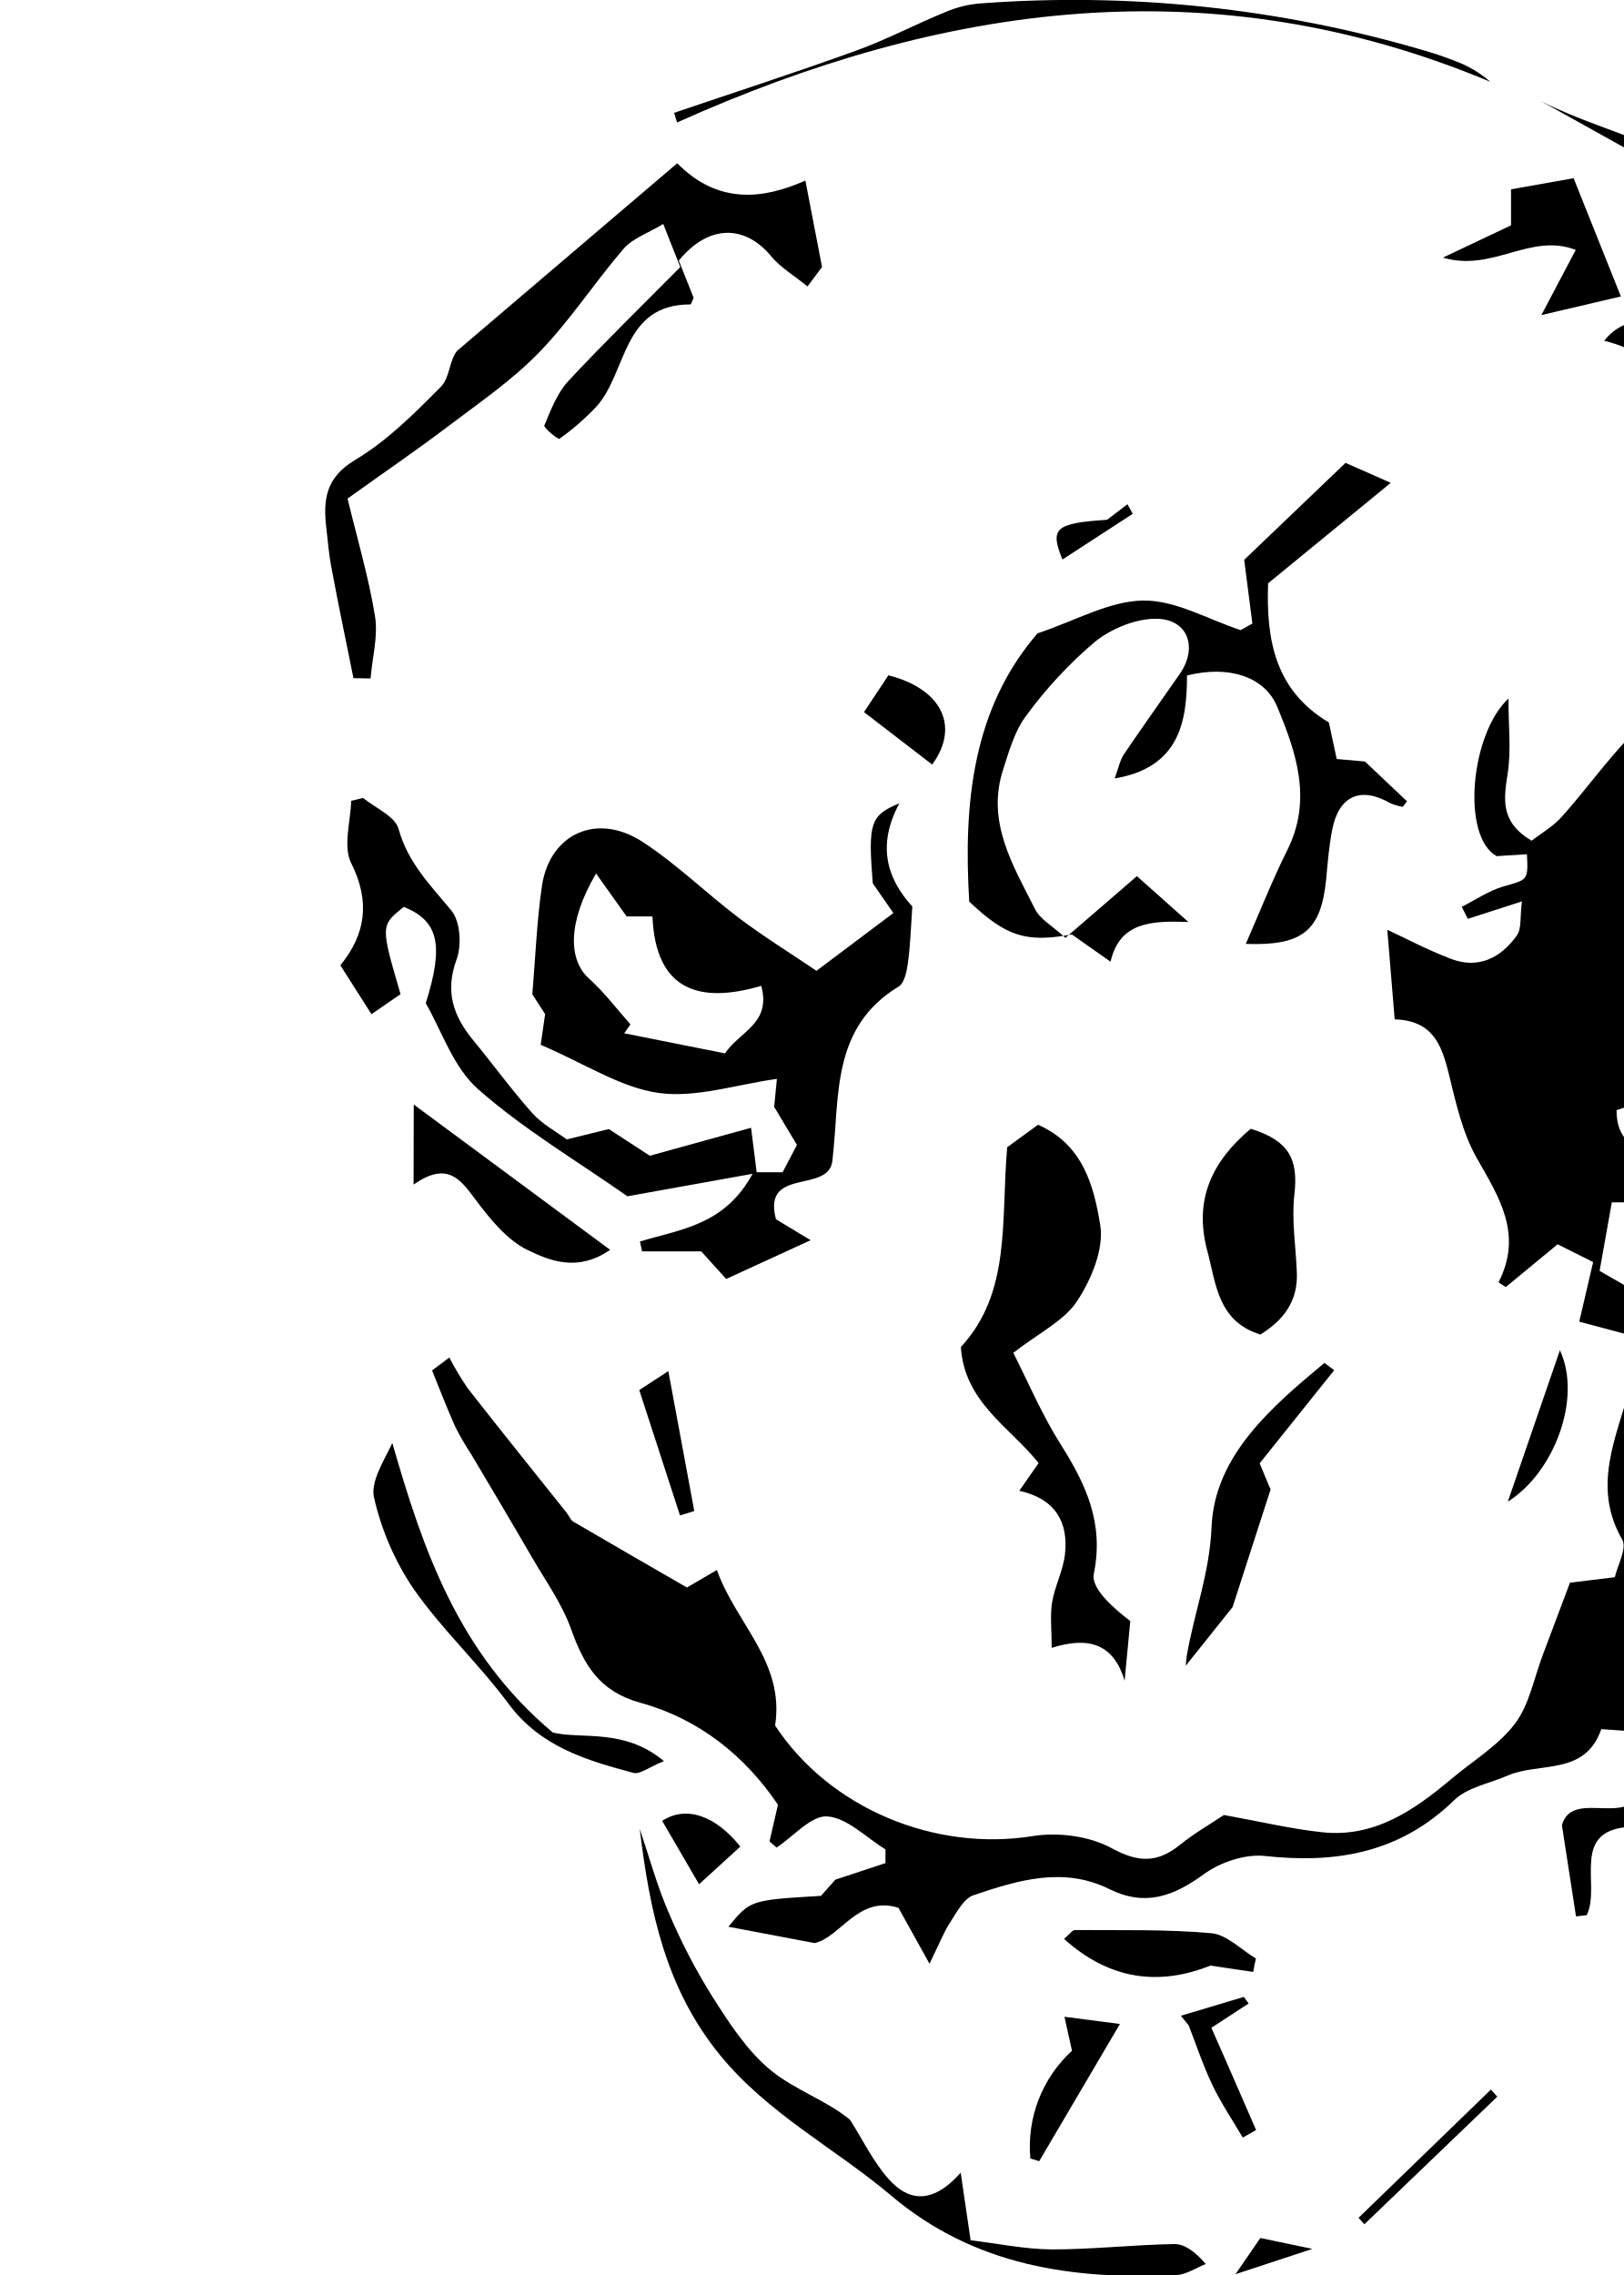
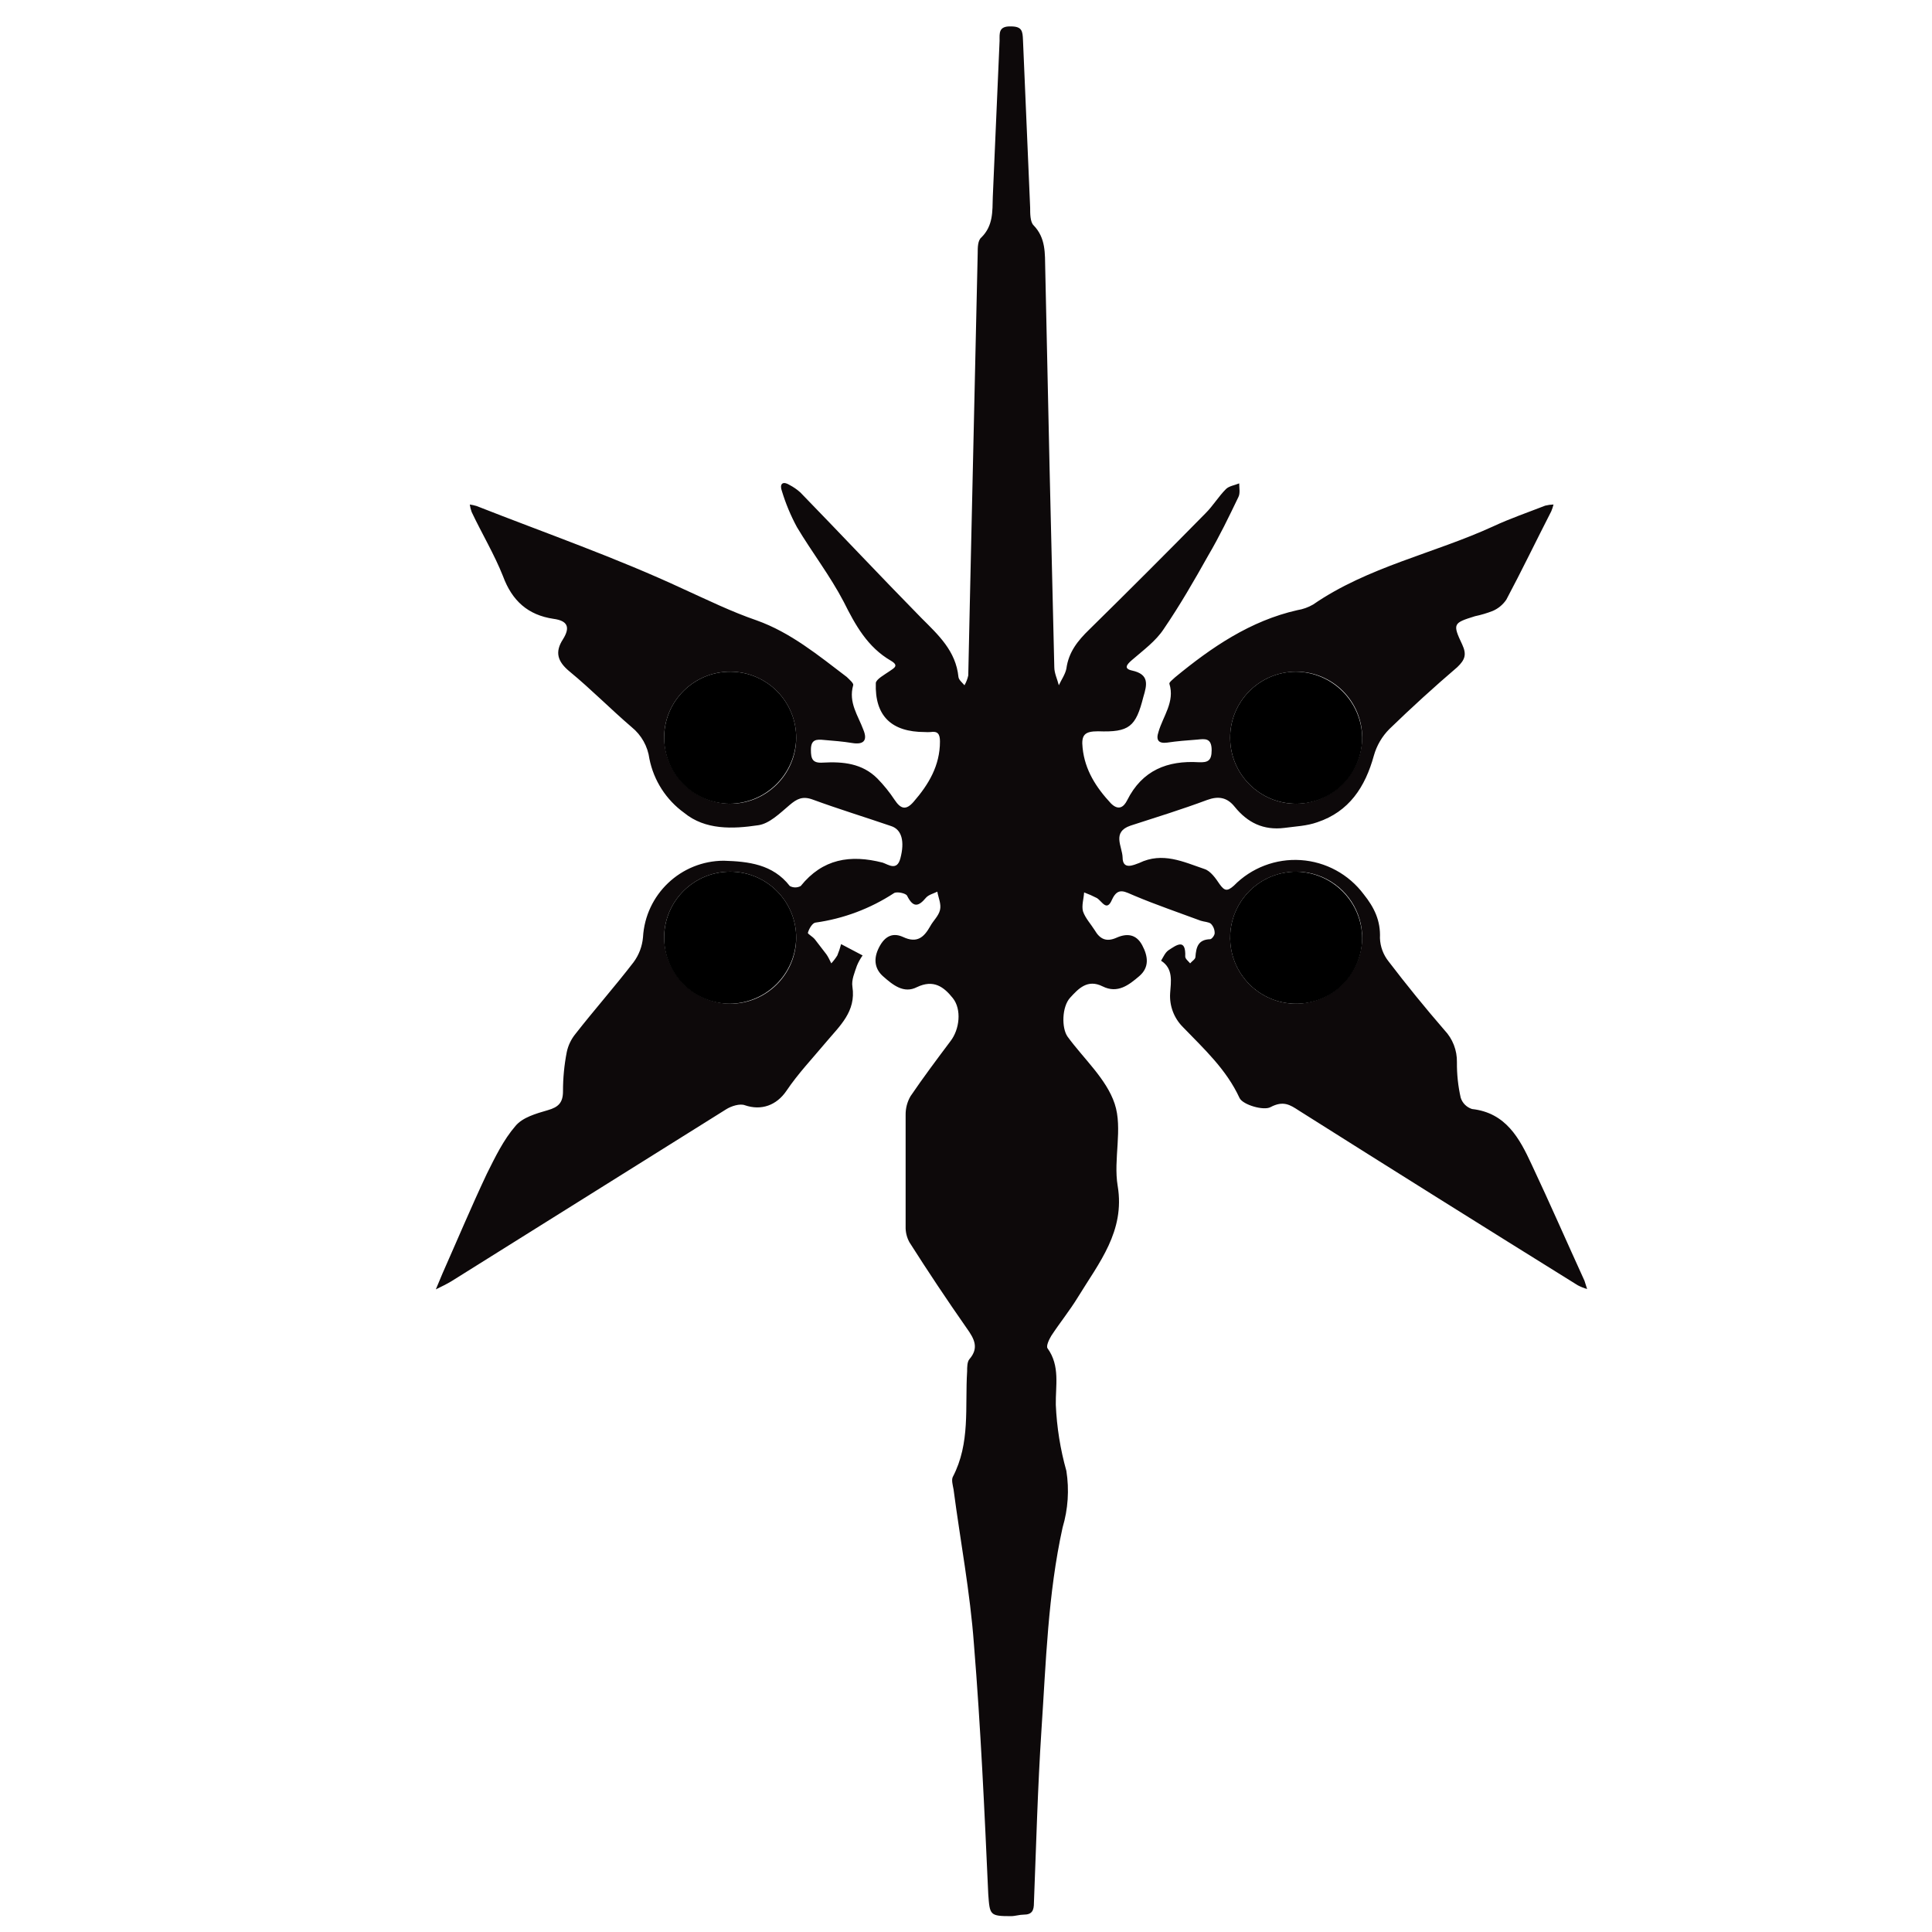
- <svg class="svg-inline--fa fa-alien-monster fa-w-18 fa-9x">
-   <g id="banusvg" class="fa-group">
-     <path d="M202.17,429.2c-9-2.93-13.1,6.68-18.87,7.92l-19.4-3.67c4.92-6,4.95-6,20.83-6.95l3.23-3.64,11.28-3.73,0-3.09c-4.35-2.65-8.58-7.09-13.09-7.41-3.62-.26-7.59,4.5-11.4,7l-1.6-1.37,1.9-8.26c-7.37-10.92-17.73-19.31-30.87-22.91-9.37-2.57-12.78-8.54-15.68-16.61-2.07-5.76-5.79-10.93-8.9-16.3-4.46-7.7-9-15.33-13.56-23a65.25,65.25,0,0,1-3.6-6.2c-1.87-4.16-3.49-8.44-5.22-12.67l3.88-2.92a63.87,63.87,0,0,0,4.2,7c7.3,9.35,14.76,18.58,22.15,27.86.55.68.89,1.67,1.58,2.08,8.23,4.83,16.51,9.59,25.54,14.8l6.74-3.94c4.28,12.1,15.3,20.65,13.1,35,12.3,18.68,35.95,28.41,58,24.86,5.71-.92,12.75,0,17.74,2.73,6.08,3.31,10.33,3.31,15.42-.81,3.19-2.58,6.81-4.64,9.83-6.66,7.89,1.42,14.95,3.11,22.11,3.88,11.65,1.25,20.57-4.85,29-11.94,4.85-4.1,10.6-7.52,14.35-12.45,3.26-4.29,4.3-10.27,6.29-15.51,2.08-5.47,4.12-11,6.11-16.24l10.1-1.24c.58-2.63,2.78-6.5,1.66-8.46-6.92-12-1.25-23,1.75-34.35.88-3.32,1.31-6.75,2.12-11.07l-13.54-3.6c1-4.3,1.92-8.25,3.13-13.41l-8-4-11.67,9.63-1.62-1.08c5.51-10.76.2-19-4.87-27.9-3.28-5.74-4.76-12.63-6.37-19.18s-3.72-11.82-12.13-12.07c-.58-7.09-1.14-13.92-1.66-20.16,3.68,1.71,8.83,4.44,14.24,6.52,6.23,2.41,11.31-.17,14.92-5.25,1.09-1.54.67-4.15,1.13-7.65l-12.16,3.92L328.91,204c3.13-1.57,6.11-3.64,9.41-4.59,5.42-1.55,5.56-1.3,5.26-7.24l-6.82.43c-8-4.44-5.89-27.49,2.66-35.45,0,6.24.63,11.64-.17,16.83-.88,5.74-1.77,10.91,5.38,15.15,2.05-1.59,4.8-3.16,6.8-5.4,5.12-5.72,9.63-12,14.88-17.58,6.07-6.45,11.06-6.21,17.54-.11,2.17,2,4.53,3.88,7.52,6.42,2.64-8.05,3.89-15.7,7.54-21.94,3.83-6.54,10-11.73,15.09-17.51l2.38.79q.4,3.48.8,7c.63,5.69.39,11.65,2.1,17,2.45,7.7-1.76,11.74-6.18,16.61-2.36,2.59-4.63,6.84-4.19,9.95.47,3.29,4.21,6.12,7.51,8.67,6.61-17.48,14.08-34,8.55-53.2,7.15-8.7,5.63-18.29-.11-27-3.09-4.71-8.06-8.37-12.74-11.72-1.21-.87-4.51,1.38-6.92,1.95-4.66,1.1-9.37,2.88-14,2.8-6.14-.12-12.24-1.77-19.44-2.93,6.2-13.43,3.58-22.69-10.79-26.27,4.7-6.07,13.06-5.75,17,.59,3.39,5.51,5.35,11.91,8.45,19.08l12.57-3.46c-2.31-4.21-3.57-7.48-5.64-10.1-7.87-10-16-19.74-24-29.66-.68-.84-.6-2.29-1.36-5.53,4.23,2.85,7.41,4.23,9.56,6.56,8.75,9.5,17.09,19.37,25.8,28.9,2,2.17,5,3.35,7.3,5.25,5.33,4.36,10.6,8.8,15.75,13.38,1.93,1.71,3.22,5.2,5.25,5.59,7.3,1.43,7.66,6.4,7.11,12-1.18,11.75-2.92,23.45-3.77,35.22-.61,8.34-.15,16.76-.14,25.14,0,3.42,0,6.84.13,10.26.21,6.46,0,13,.87,19.36.92,7-5.38,16.92-11.7,19.9-5.34,2.51-10.08,6.66-14.44,10.77-4.61,4.34-8.22,9.72-12.73,14.19-2.25,2.23-5.51,3.42-8.65,5.28l21.29-36c-2.52-8.44,1.88-18.31-6.4-25.67-1.54-1.37-1.08-4.82-2.45-6.63-1.93-2.57-4.7-4.51-7.11-6.72l-3.08,1.93c1.59,10.94,2.89,21.94,4.84,32.81,2,11.18-4.86,22.58-15.87,25.64-5.24,1.46-10.37,3.27-15.8,5-.12,11,11.29,9.45,15.82,15.75l-4.31,5H362.68c-.85,4.77-1.63,9.18-2.75,15.41l26.39,15.21,6.67-6.26c14.72,4.6,18.25-11.66,29.71-13.52-4,4.1-7.94,8.33-12.13,12.26-3.31,3.1-4.81,6.41-2.13,10.45,3.92,5.93,1.79,11.17-1.14,16.64C396,341.67,384.79,362.9,373.55,384.1l1.68,1.2,3.25,6.53-10.8,19.11c-14.84.26-7.29,13.05-10.65,19.9l-2.41.28c-1-6.43-2-12.85-3.17-20.51,2.45-8.92,17.18,2.22,18.66-10.47-1.13-2.91-2.56-6.56-4.2-10.76l-5.6-.39c-3.66,10.59-13.87,7.32-21.08,10.46-4.06,1.77-9,2.61-12,5.5-12.15,11.85-26.44,14.34-42.61,12.58-4.43-.48-10,1.38-13.7,4.07-6.84,5-13.26,7.37-21.28,3.39-10.38-5.15-20.62-2-30.6,1.37-2.18.75-3.74,3.81-5.21,6.05s-2.37,4.67-4.68,9.36C206.12,436.32,204.34,433.12,202.17,429.2ZM338.72,231.74,356,239.8al20.47-19.27-1.68-1.89c1.37-.67,2.7-1.42,4.11-2s2.83-.93,4.33-1.41a25.2,25.2,0,0,0,.74-3.4,28.26,28.26,0,0,0-.28-3.72L367,198.24c0,5.11-.43,8.36.07,11.47,1.71,10.53-3.76,16-14.24,14.11C347,222.74,341.94,223.68,338.72,231.74Zm39.88,96.41c3.61,1,5.4,1.51,7.23,1.88,5.5,1.12,10.32-2.4,9.4-7.77-.83-4.8-2.52-10-5.47-13.71-2-2.54-8.56-4.94-10.07-3.71-2.93,2.4-4.2,7.26-5.3,11.34-.74,2.78.38,6-.07,8.94-.58,3.84-2.46,7.53-2.67,11.34a8.23,8.23,0,0,0,3.33,6.27c1.43.89,4.27-.49,7.07-1-1.07-3.17-1.72-4.77-2.14-6.44S379.24,331.71,378.6,328.15ZM167,380.59l2-1.93-12.2-17.46-6,7.3c-7.45-.95-5.07-13.15-14.91-10.72-2.35,6.87,1.4,11.78,5.13,16.86,5.07,6.91,10.37,4.68,15.48.31ZM376.23,169.41l-10.93,7.06,1.06,3L388.92,183c-.18-1.47,0-2.36-.36-2.68C385,177.11,381.4,174,376.23,169.41Z" />
-     <path d="M163.4,287.72l-5.62-6.21H144.47L144,279.3c8.91-2.76,19-3.54,25.34-15.24l-28.16,5.06c-11.19-7.85-23.29-15-33.63-24.12-5.61-4.95-8.24-13.28-11.75-19.31,4.18-13.26,2.8-18.54-4.94-21.68-5.25,4.21-5.25,4.21-.73,19.64l-6.54,4.51-7-11c5.74-7.06,6.75-14.35,2.43-23-1.88-3.74-.13-9.3,0-14l2.67-.66c2.79,2.3,7.25,4.13,8,7,2.11,7.63,7.18,12.65,11.9,18.37,2,2.44,2.32,7.83,1.14,11-2.68,7.27-.68,12.78,3.8,18.21s8.58,11.12,13.25,16.34c2.23,2.49,5.38,4.15,7.75,5.91L137,254l9.21,6L169,253.71c.45,3.62.84,6.64,1.26,10h5.84l3.22-6.14L174.2,249c.14-1.41.34-3.53.61-6.29-9.16,1.27-18.18,4.33-26.62,3.16s-16.51-6.53-26.53-10.83c.12-.78.5-3.4,1-6.89l-2.88-4.48c.7-8.3,1-16.42,2.17-24.4,1.79-11.79,12.43-16.57,22.69-9.84,7.67,5,14.33,11.56,21.67,17.11,5.4,4.08,11.19,7.65,17.41,11.86l17.3-13-4.64-6.69c-1.06-13.54-.61-15.28,6-18-5,9.21-3,16.77,2.9,23.21-.31,4.52-.43,8.68-1,12.78-.24,1.85-.78,4.46-2.08,5.24-15.2,9.23-13.23,24.66-14.86,38.75-.33,8.17-15.93,1.52-12.74,13.6L182.4,279Zm-29.28-91.21c-6.47,11-6.26,19.47-1.55,23.67,3.42,3.06,6.22,6.82,9.29,10.27l-1.41,2,22.68,4.52c3.39-5,10.46-6.73,8.16-15.19-14,4.12-23.79,1-24.48-15.62H141Z" />
-     <path d="M233.46,142.48c8.58-2.86,16.13-7.27,23.75-7.38,7.28-.11,14.62,4.25,21.94,6.65l2.65-1.47c-.59-4.64-1.19-9.27-1.84-14.34l22.8-21.81,10.18,4.49-27.6,22.6c-.49,13.06,1.75,24.19,13.67,31.31.56,2.62,1.14,5.31,1.77,8.22l6.35.56,9.46,8.95-.94,1.25a12.15,12.15,0,0,1-2.79-.81c-6.74-3.87-11.66-1.68-13.13,6.11-.69,3.64-1,7.36-1.33,11.06-1.17,11.55-5.33,14.94-18.08,14.47,3.12-7.1,5.93-14.28,9.36-21.14,5.64-11.3,2-21.92-2.31-32.24-2.83-6.8-10.94-9.34-20.28-7,0,10.4-1.72,20.72-16.28,23.17.87-2.35,1.16-4,2-5.31,4.16-6.16,8.48-12.2,12.72-18.31,4-5.85,1.81-12.2-5.27-12.31-4.66-.07-10.18,2.19-13.88,5.18a95.84,95.84,0,0,0-15.5,16.67c-2.59,3.41-3.84,8-5.19,12.15-3.79,11.79,2.28,21.52,7.21,31.33,1.14,2.28,3.89,3.74,6.84,6.45l16.08-13.88,11.57,10.31c-8.48-.31-15.43.06-17.51,8.94l-8.71-6.14c-10.34,1.93-14.83.41-23.08-7.38C216.74,180.67,218.87,159.36,233.46,142.48Z" />
-     <path d="M79.53,152.56c-1.69-8.37-3.44-16.73-5-25.12-.54-2.78-.74-5.63-1.08-8.45-.77-6.4-.3-11.51,6.52-15.56C87.1,99.18,93.27,93,99.21,87c2-2,1.89-6,3.65-8.08l49.52-42.19c9.16,9.26,19.21,8.17,28.84,3.89,1.3,6.73,2.33,12.13,3.75,19.45l-3.27,4.37c-3.07-2.49-6-4.21-8.09-6.69-6-7.3-14.16-7.31-20.87.87L156.08,67c-.36.74-.55,1.48-.73,1.48-15.45,0-14.18,15.3-21.16,23a55.75,55.75,0,0,1-8.32,7.24c-.28.21-3.59-2.51-3.39-3,1.46-3.49,2.89-7.28,5.4-10C136,77,144.64,68.59,153.07,60.08c-1.37-3.47-2.3-5.83-3.83-9.69-3.49,2.1-6.88,3.22-8.89,5.54-6.58,7.62-12.1,16.22-19.09,23.4-6.17,6.35-13.67,11.45-20.78,16.84-6.76,5.12-13.77,9.89-22.28,16,2.18,9,4.75,17.65,6.18,26.46.73,4.48-.61,9.3-1,14Z" />
-     <path d="M226.63,258.09l6.94-5.06c10.22,4.47,12.6,14,14,22.58.86,5.37-2,12.21-5.2,17.08-2.89,4.42-8.48,7.07-14.36,11.65,3.16,6.2,6.37,13.83,10.74,20.73,5.69,9,9.69,17.71,7.37,29-.66,3.22,4.25,7.59,8.21,10.61q-.65,6.72-1.28,13.43c-2.38-8.08-7.83-10.13-16.41-7.4,0-4.24-.39-7.33.1-10.28.61-3.65,2.48-7.11,2.89-10.76.79-7.17-2.05-12.45-10.27-14.3,1.51-2.18,2.66-3.83,4.34-6.23-6.31-8-16.72-13.63-17.49-26.11C227.58,290.72,225.18,274.73,226.63,258.09Z" />
-     <path d="M216.17,488.78c.89,6,1.42,9.63,2.23,15.2,6,.72,12.13,2,18.24,2.06,9.2,0,18.39-1.05,27.6-1.21,2.3,0,4.63,1.64,7.07,4.49-2.18.86-4.34,2.37-6.56,2.48-23.35,1.11-45.46-2-64.24-17.88-12.72-10.73-27.74-18.37-38.62-31.75-12.15-14.95-15.73-32.41-17.94-50.75,2.11,6.23,3.83,12.63,6.43,18.65a134.45,134.45,0,0,0,9.91,19.1c3.82,6,7.85,12.25,13.23,16.64s12.68,6.8,17.77,11.1c2.84,4.46,5.17,9.37,8.64,13.27C204.19,495,209.56,496.22,216.17,488.78Z" />
-     <path d="M281.43,253.93c8.68,2.7,10.74,6.86,9.82,14.83-.67,5.76.35,11.71.56,17.58.24,6.39-3,10.68-8.22,13.88-9.61-3-9.95-11.41-11.95-18.91C268.61,269.93,272.66,261.29,281.43,253.93Z" />
-     <path d="M124.39,389.76c6.53,1.58,16-1.06,25,6.42-3.41,1.4-5.38,3-6.8,2.67-10.63-2.83-21-5.88-28.16-15.56-6.67-9-15.06-16.78-21.48-26A61.08,61.08,0,0,1,84.18,337c-.87-3.6,2.06-8.12,4.1-12.37C95.2,348.66,103.1,371.87,124.39,389.76Z" />
-     <path d="M93.1,248.48l44.19,32.69c-7.38,5.09-13.66,2.42-18.65,0-4.61-2.27-8.36-6.93-11.58-11.22-3.45-4.61-6.32-8.81-14-3.47Z" />
-     <path d="M277.35,361.53,266.8,374.74c.08-.8.12-1.53.24-2.25,1.65-9.66,5.15-18.56,5.58-29,.66-16,13.5-27,25.39-36.88l2.2,1.64c-5.63,7-11.27,14.07-16.77,20.94,1.22,2.91,2,4.9,2.46,5.88C282.76,344.78,279.9,353.64,277.35,361.53Z" />
-     <path d="M151.68,25.38c13.68-4.64,27.43-9.09,41-14,6.91-2.5,13.47-6,20.28-8.76A24.56,24.56,0,0,1,220.46.78a279.4,279.4,0,0,1,99.85,10.53c2.32.68,4.62,1.43,6.86,2.32a25.47,25.47,0,0,1,8.17,4.77C272.69-7.84,212,.77,152.35,27.55Z" />
-     <path d="M364.72,66.69l-17.89,4.19,7.73-14.66c-10.28-3.95-18.67,5.07-29.88,1.73L340,50.69v-8.1l14.08-2.5C357.53,48.7,360.71,56.67,364.72,66.69Z" />
-     <path d="M282,443.61l-9.64-1.42c-11.5,4.57-22.6,3.3-32.93-6,1.18-1,1.82-2,2.46-2,10.25.08,20.53-.2,30.71.72,3.46.31,6.65,3.7,10,5.68C282.34,441.6,282.16,442.61,282,443.61Z" />
-     <path d="M422.52,335c3.83,21.41-13.69,49.08-29.57,51.46,6.22-7.35,14.17-14.58,19.33-23.44C417.2,354.53,419.22,344.38,422.52,335Z" />
-     <path d="M231.84,485.59a29.27,29.27,0,0,1,9.38-24.25c-.52-2.33-1-4.37-1.7-7.64L252,455.32l-18.17,30.87Z" />
-     <path d="M194.41,160.2l5.49-8.28C212,155,216,163.47,209.75,172Z" />
-     <path d="M265.71,453.47l14.17-4.24,1.08,1.48-8.39,5.47c4,9,7,16,10.07,23l-3,1.7c-2.3-3.92-4.87-7.72-6.83-11.81-2.08-4.33-3.59-8.94-5.34-13.43Z" />
-     <path d="M351,303.76c5,10.67-1.21,27.46-11.72,34.05Z" />
-     <path d="M143.84,312.71l6.54-4.26c2.13,11.44,4,21.45,5.84,31.47l-3.21,1Z" />
-     <path d="M395.37,49.83,346.76,22.77C363.25,31.11,383.15,33.39,395.37,49.83Z" />
-     <path d="M149,409.63c5.38-3.53,12-1.19,17.58,5.78l-9.28,8.48Z" />
-     <path d="M422.9,316.63,419,297.16l7.12-1.47V316Z" />
-     <path d="M305.69,498.93l29.78-28.85,1.44,1.59L307,500.38Z" />
-     <path d="M254.88,115.59l-15.82,10.28c-2.9-7.11-1.56-8.16,10.06-8.94l4.57-3.5Z" />
-     <path d="M283.6,503.47l11.69,2.45L278,511.61Q281.11,507.1,283.6,503.47Z" />
-   </g>
+ <svg xmlns="http://www.w3.org/2000/svg" id="Ebene_1" data-name="Ebene 1" viewBox="0 0 512 512">
+   <defs />
+   <defs />
+   <path fill="#0d090a" d="M340.4 219.4c-5.6.7-9.8-1.4-13.2-5.6-2-2.5-4.3-2.9-7.3-1.8-6.7 2.5-13.5 4.6-20.3 6.8-5 1.7-2.2 5.5-2.1 8.4 0 3.5 3 2 4.4 1.5 6.2-3 11.7-.3 17.3 1.6 1.6.5 3 2.5 4 4 1.3 1.8 2 2 3.8.4a22.7 22.7 0 0134.4 2.3c2.8 3.5 4.5 7 4.3 11.6a10.5 10.5 0 002.3 6.2q7.1 9.3 14.8 18.2a12 12 0 013.3 8.5 40.8 40.8 0 001 9.4 4.6 4.6 0 003 3c9 1 12.6 7.8 15.8 14.7 4.8 10.2 9.3 20.5 14 30.8l.7 2.2a12.7 12.7 0 01-2.5-1q-37-23-73.9-46.3c-2.3-1.5-4.1-2.7-7.5-.9-1.8 1-7.3-.6-8.2-2.4-3.5-7.6-9.4-13-15-18.8a11.6 11.6 0 01-3.4-9c.2-3 .9-6.5-2.4-8.6.6-1 1.1-2.2 2-2.8 2-1.3 4.6-3.3 4.4 1.7 0 .6.8 1.2 1.3 1.8.5-.6 1.4-1.1 1.4-1.7.2-2.6.7-4.6 3.9-4.7.4 0 1.2-1 1.2-1.6a3.5 3.5 0 00-1-2.5c-.6-.5-1.8-.5-2.7-.8-5.9-2.2-11.8-4.2-17.5-6.6-2.5-1-4.4-2.5-6 1-1.4 3.3-2.6.5-4-.4a29.3 29.3 0 00-3.4-1.5c-.1 1.7-.7 3.5-.3 5 .6 1.8 2.1 3.4 3.1 5 1.4 2.4 3.1 3.2 5.8 2s5.2-1 6.8 2 1.9 5.9-.8 8.2-5.7 4.7-9.7 2.7c-4-2-6.4.6-8.6 3s-2.3 8-.7 10.3c4.3 5.9 10.3 11.2 12.5 17.8s-.4 14.7.8 21.8c2 12-5 20.4-10.5 29.4-2.2 3.6-4.8 6.8-7.1 10.3-.6 1-1.4 2.7-1 3.3 3.4 4.7 2.1 10 2.2 15a77 77 0 002.8 17.5 34 34 0 01-1 15c-3.9 17.7-4.4 35.7-5.6 53.6-1 15.3-1.4 30.6-2 45.9 0 2-.5 3.1-2.7 3.1-1.1 0-2.3.4-3.4.4-5.6 0-5.6-.3-6-5.8-1-22.1-2-44.2-3.8-66.3-1-13.7-3.6-27.3-5.4-41-.2-1.1-.6-2.5-.2-3.3 4.7-9 3.2-18.5 3.8-28 0-1 0-2.5.6-3.2 2.6-3 1.3-5.4-.7-8.2a620.9 620.9 0 01-15.2-22.8 8.2 8.2 0 01-1-4.2v-29.5a9.6 9.6 0 011.3-5c3.4-5 7-9.8 10.6-14.6 2.4-3.1 3-8.4.6-11.4s-5.1-5-9.5-2.9c-3.5 1.8-6.4-.6-8.9-2.8-2.1-1.8-2.7-4.3-1.4-7.2 1.4-3.1 3.5-4.7 6.6-3.3 3.8 1.8 5.6 0 7.2-2.8.8-1.5 2.2-2.7 2.6-4.3s-.4-3.2-.7-4.9c-1 .5-2.3.8-3 1.6-2 2.4-3.4 2.7-5-.5-.3-.7-2.8-1.2-3.5-.7a50.8 50.8 0 01-20.8 7.8c-.8.1-1.7 1.6-2 2.7-.1.3 1.3 1 1.9 1.8l3 3.9c.5.7.9 1.6 1.3 2.4a13.6 13.6 0 001.6-2.1 22.2 22.2 0 001-3l5.7 3a13.9 13.9 0 00-1.5 2.7c-.6 1.8-1.5 3.8-1.2 5.6 1 6.6-3.4 10.4-7 14.7s-7.4 8.3-10.5 12.9c-2.6 3.8-6.6 5.3-11 3.8-1.3-.5-3.6.2-5 1.1l-72.7 45.5c-1.3.8-2.8 1.5-4.2 2.2l1.8-4.3c3.9-8.8 7.6-17.6 11.7-26.3 2.2-4.4 4.4-9 7.6-12.7 1.9-2.3 5.5-3.3 8.6-4.2 2.8-.8 4-2 4-5a53.8 53.8 0 011-10.4 11.3 11.3 0 012.3-4.8c5-6.4 10.4-12.5 15.4-19a13 13 0 002.5-6.6 21.5 21.5 0 0121.4-20.3c6.5.2 13 .9 17.5 6.7a3 3 0 002.9 0c5.8-7.2 13.1-8.4 21.7-6.2 1.5.5 3.8 2.3 4.7-1.1 1.2-4.5.4-7.7-2.5-8.6-7-2.4-13.9-4.5-20.7-7-2.7-1-4.2-.2-6.1 1.4-2.6 2.2-5.4 5-8.4 5.4-6.7 1-14 1.3-19.6-3.3a23.3 23.3 0 01-9.2-14.3 13 13 0 00-4.7-8.4c-5.6-4.8-10.7-10-16.4-14.7-3.3-2.7-4-5.2-1.8-8.6 2-3.2 1.2-4.9-2.5-5.4-6.8-1-11-4.8-13.4-11.3-2.3-5.8-5.6-11.3-8.3-17a9.3 9.3 0 01-.5-2 12.8 12.8 0 011.8.4c18.3 7.2 37 13.7 54.8 22 6.4 2.9 12.7 6 19.4 8.3 9 3.2 16.4 9.3 23.9 15 .7.7 1.9 1.7 1.7 2.2-1.3 4.6 1.3 8 2.7 11.8 1.2 2.9 0 4-3 3.5-2.4-.4-5-.6-7.4-.8-2-.2-3.5-.2-3.5 2.6 0 2.4.4 3.6 3.2 3.4 5.3-.3 10.4.2 14.4 4.2a38 38 0 014.6 5.7c1.6 2.4 3 2.8 5 .5 4-4.6 7-9.6 7-16 0-2-.6-2.8-2.5-2.5a10.7 10.7 0 01-1.5 0c-8.9 0-13.3-4.3-13-13 .1-1 2.3-2.2 3.6-3.1s2.6-1.5.4-2.8c-6.2-3.6-9.4-9.4-12.5-15.6-3.6-6.9-8.4-13.1-12.4-19.8a51.5 51.5 0 01-4-9.6c-.6-1.6 0-2.8 2-1.6a13.8 13.8 0 012.9 2c10.7 11 21.3 22.3 32.1 33.3 4.5 4.5 9.1 8.7 9.8 15.6.1.8 1 1.5 1.6 2.2a9.3 9.3 0 001-2.6l.4-18.5 2.1-93.4c0-1.5 0-3.4 1-4.2 3.1-3.1 2.9-6.8 3-10.7l1.8-41.4c0-2-.3-3.9 3-3.8 3 0 3.1 1.3 3.2 3.6L273 55c0 1.6 0 3.8.9 4.7 3.3 3.4 3 7.5 3.1 11.6q1.1 52.8 2.4 105.5c0 1.6.8 3.2 1.2 4.8.7-1.5 1.7-2.9 2-4.4.6-4.4 3-7.4 6.1-10.4a2548 2548 0 0030.8-30.8c2-2 3.4-4.4 5.4-6.4.8-.8 2.3-1 3.5-1.5 0 1.2.3 2.6-.2 3.6-2.5 5.2-5 10.4-8 15.5-3.7 6.6-7.5 13.2-11.8 19.5-2.1 3.2-5.4 5.6-8.4 8.2-1.4 1.2-2.3 2.3 0 2.8 4.6 1 4 3.7 3 7-2 7.9-3.7 9.4-12 9.1-3.5 0-4.5.9-4.1 4.4.6 5.9 3.6 10.5 7.5 14.7 2 2 3.4 1 4.3-.8 4-8 10.7-10.6 19-10.1 2.4.1 3.4-.4 3.4-3.2 0-3.3-1.8-3-3.8-2.8-2.7.2-5.3.4-8 .8-2.3.3-3-.7-2.3-2.8 1.2-4.2 4.4-8 2.9-12.8-.1-.4 1-1.2 1.5-1.7 9.7-8 20-15 32.4-17.8a12.2 12.2 0 004.2-1.5c14.5-10 32-13.5 47.7-20.7 4.5-2.1 9.2-3.7 13.8-5.5a10.3 10.3 0 012.2-.3 12.6 12.6 0 01-.6 1.8c-4 7.8-7.8 15.7-11.9 23.4a8.3 8.3 0 01-3.6 3 29.6 29.6 0 01-4.7 1.4c-5.8 1.8-6 2-3.4 7.5 1.2 2.6.8 4-1.3 6a392.7 392.7 0 00-18 16.4 16.2 16.2 0 00-4.1 7c-2.3 8.4-6.6 14.9-15 17.7-2.8 1-5.8 1.1-8.7 1.5zm-147-6.4a17.5 17.5 0 10-17.4-17.7 17.8 17.8 0 0017.3 17.7zM361 195.4a17.5 17.5 0 10-17.4 17.6 17.8 17.8 0 0017.4-17.6zM193.4 266a17.5 17.5 0 10-17.4-17.6 17.8 17.8 0 0017.4 17.6zM361 248.7a17.5 17.5 0 10-17.6 17.3 17.8 17.8 0 0017.6-17.3z" />
+   <path d="M193.3 213a17.5 17.5 0 1117.7-17.3 17.8 17.8 0 01-17.7 17.3zM361 195.4a17.5 17.5 0 11-17.6-17.4 17.8 17.8 0 0117.6 17.4zM193.4 266a17.5 17.5 0 1117.6-17.4 17.8 17.8 0 01-17.6 17.4zM361 248.7a17.5 17.5 0 11-17.4-17.7 17.8 17.8 0 0117.4 17.7z" class="cls-2" />
</svg>
